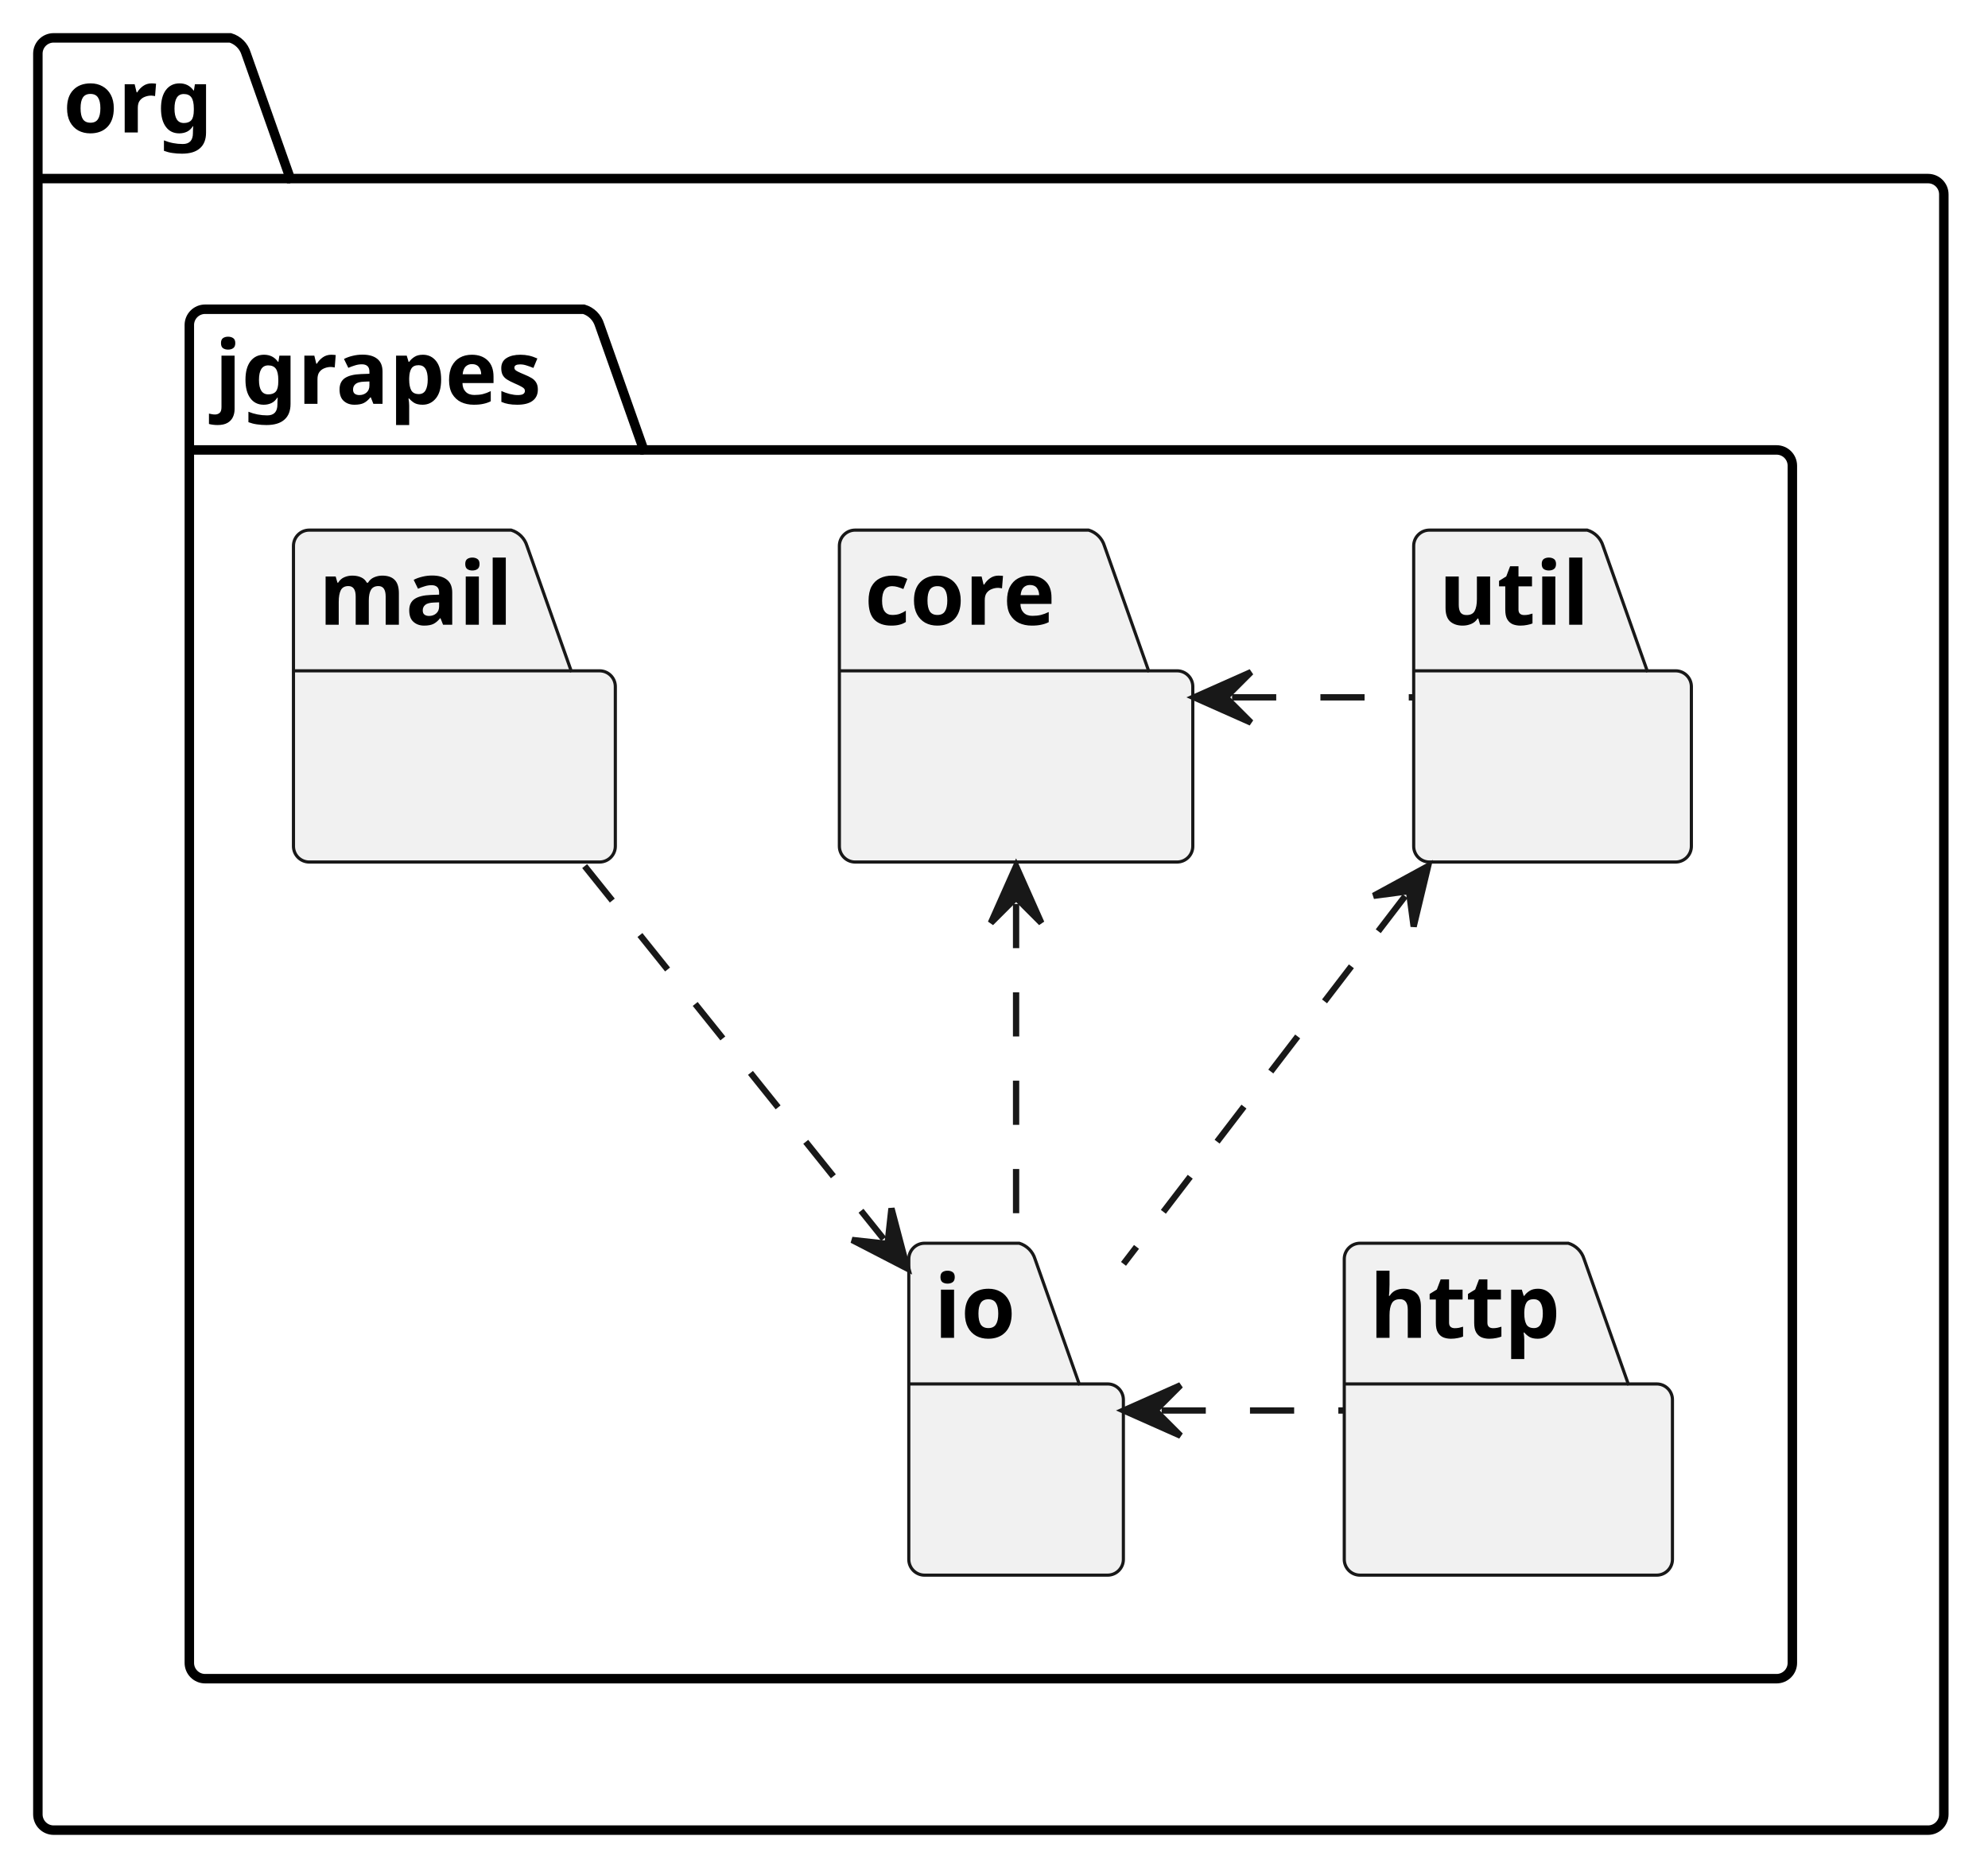
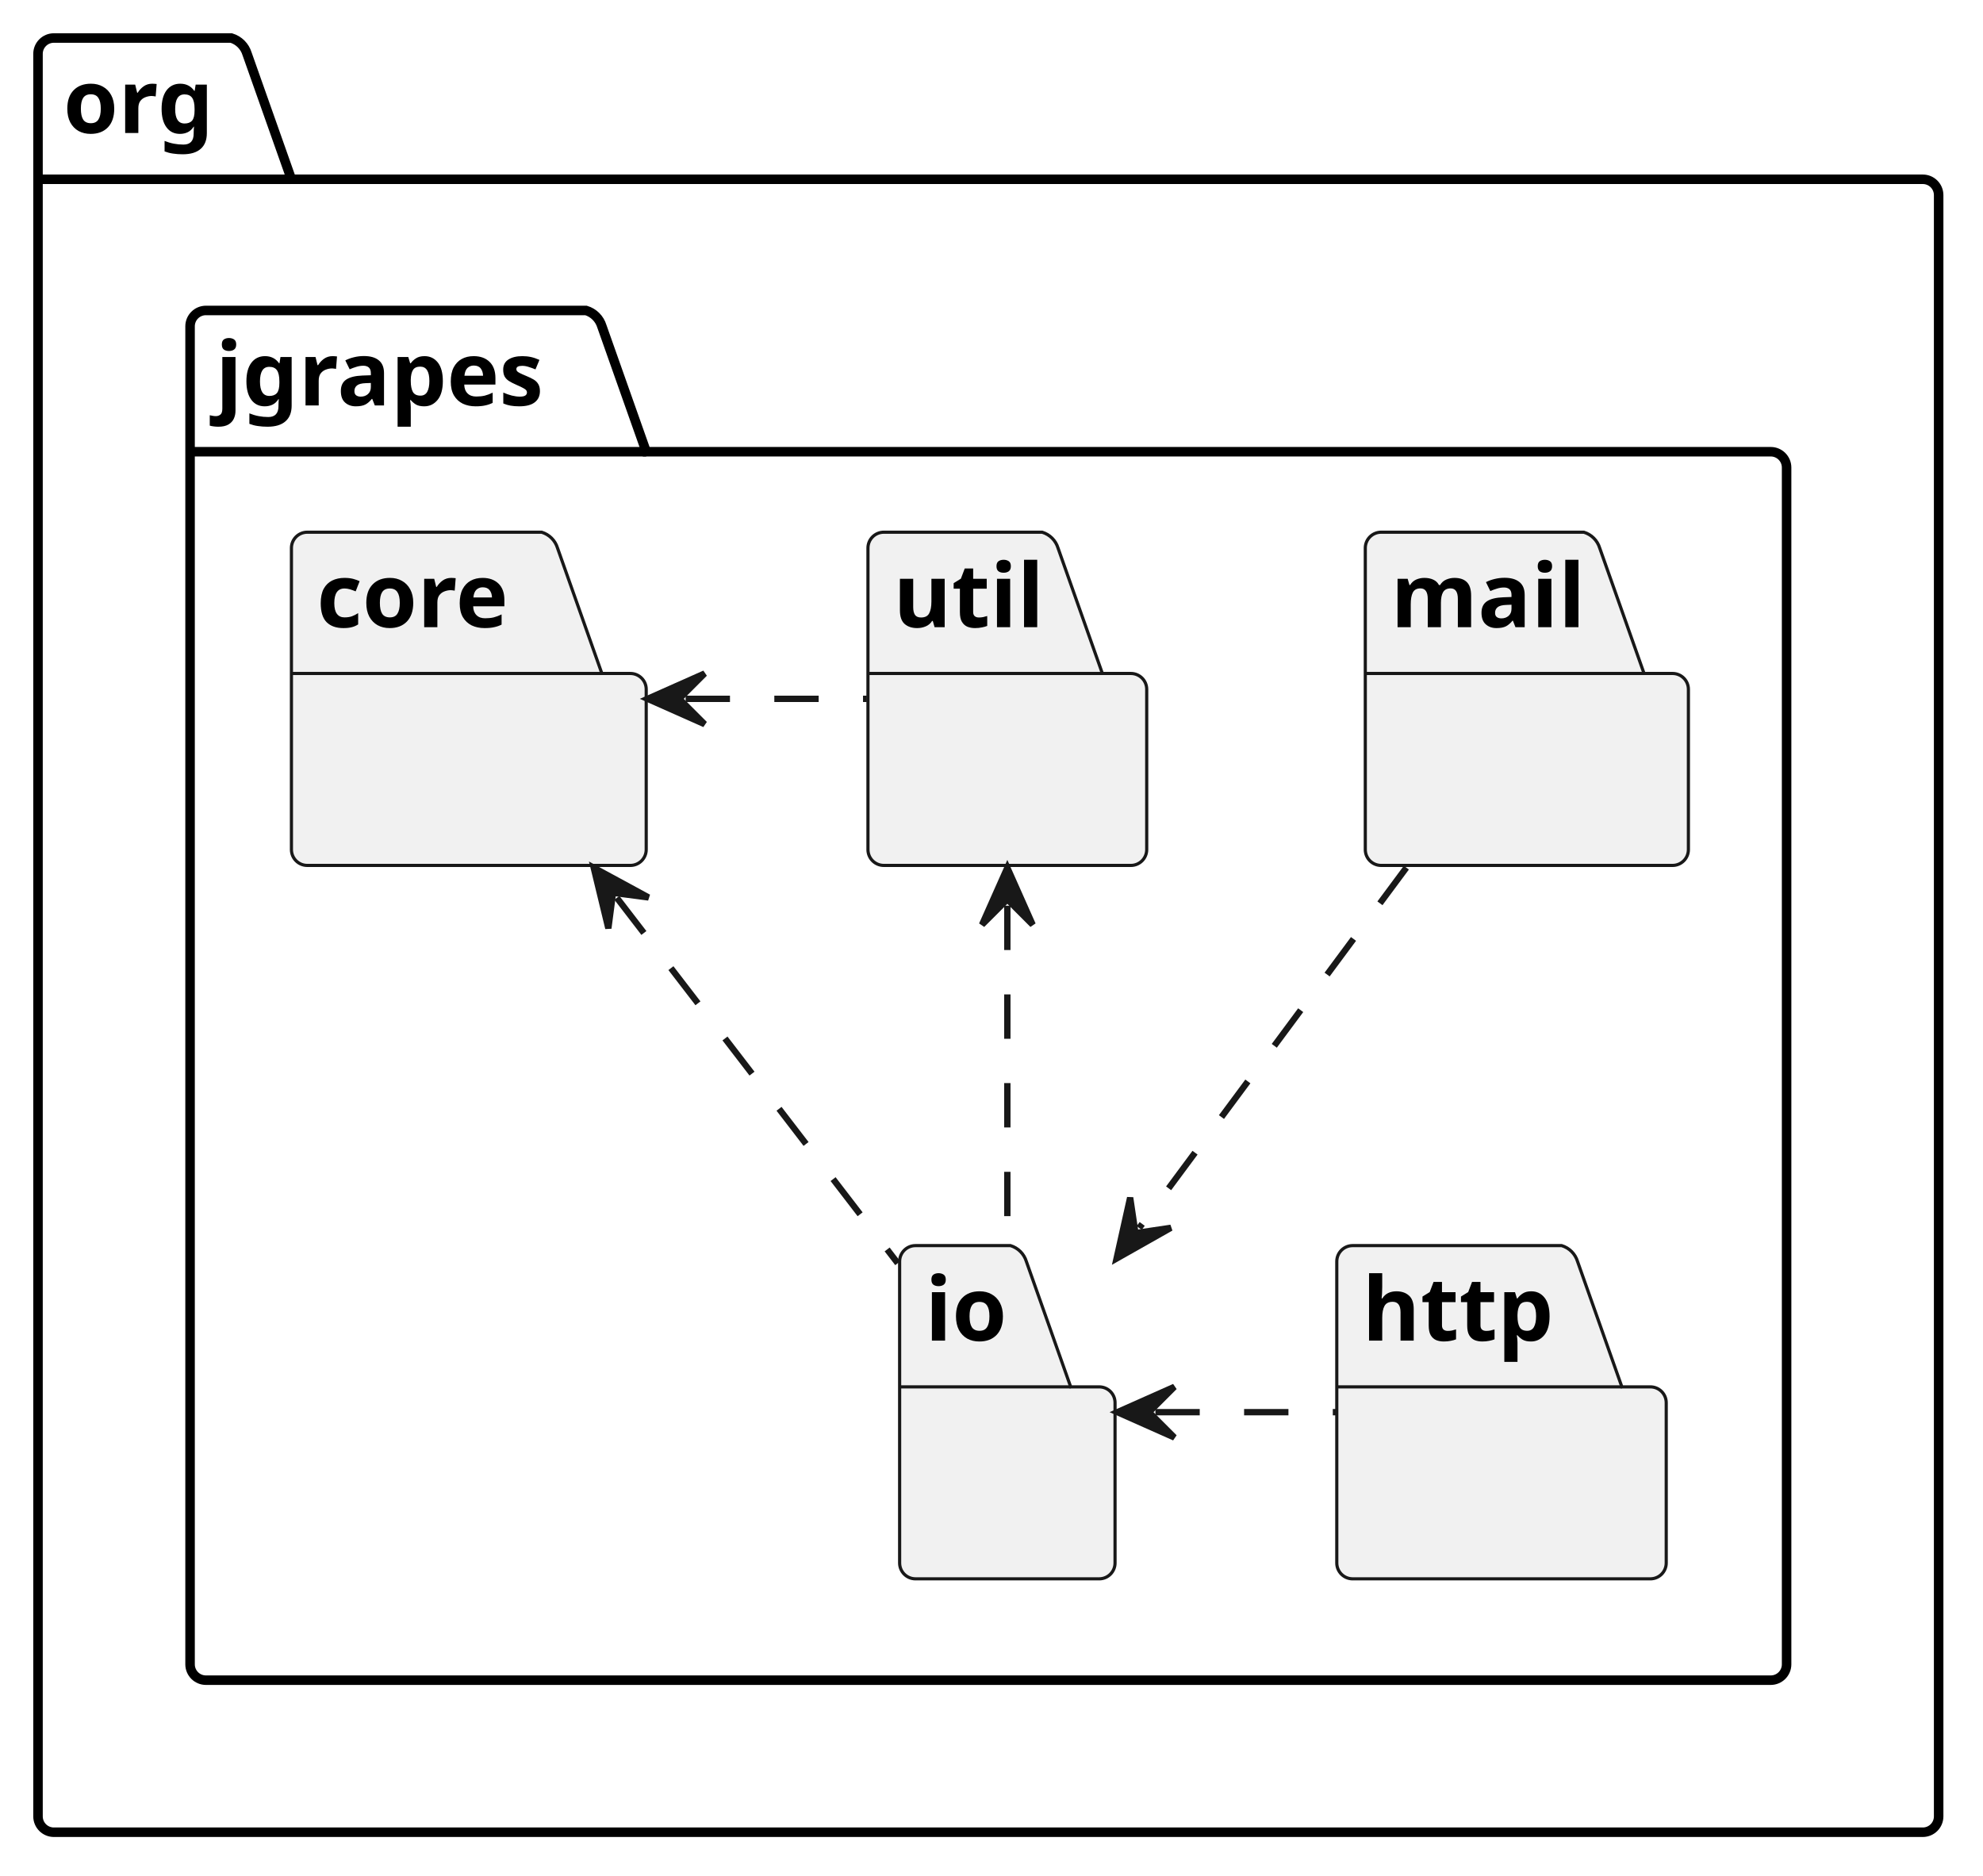
- <svg xmlns="http://www.w3.org/2000/svg" xmlns:xlink="http://www.w3.org/1999/xlink" contentStyleType="text/css" height="297px" preserveAspectRatio="none" style="width:315px;height:297px;background:#FFFFFF;" version="1.1" viewBox="0 0 315 297" width="315px" zoomAndPan="magnify">
+ <svg xmlns="http://www.w3.org/2000/svg" xmlns:xlink="http://www.w3.org/1999/xlink" contentStyleType="text/css" height="296px" preserveAspectRatio="none" style="width:313px;height:296px;background:#FFFFFF;" version="1.1" viewBox="0 0 313 296" width="313px" zoomAndPan="magnify">
  <defs />
  <g>
    <g id="cluster_org">
-       <path d="M8.5,6 L36.5,6 A3.75,3.75 0 0 1 39,8.5 L46,28.297 L305.5,28.297 A2.5,2.5 0 0 1 308,30.797 L308,287.5 A2.5,2.5 0 0 1 305.5,290 L8.5,290 A2.5,2.5 0 0 1 6,287.5 L6,8.5 A2.5,2.5 0 0 1 8.5,6 " fill="none" style="stroke:#000000;stroke-width:1.5;" />
+       <path d="M8.5,6 L36.5,6 A3.75,3.75 0 0 1 39,8.5 L46,28.297 L303.5,28.297 A2.5,2.5 0 0 1 306,30.797 L306,286.69 A2.5,2.5 0 0 1 303.5,289.19 L8.5,289.19 A2.5,2.5 0 0 1 6,286.69 L6,8.5 A2.5,2.5 0 0 1 8.5,6 " fill="none" style="stroke:#000000;stroke-width:1.5;" />
      <line style="stroke:#000000;stroke-width:1.5;" x1="6" x2="46" y1="28.297" y2="28.297" />
      <text fill="#000000" font-family="sans-serif" font-size="14" font-weight="bold" lengthAdjust="spacing" textLength="27" x="10" y="20.995">org</text>
    </g>
    <g id="cluster_jgrapes">
-       <path d="M32.5,49 L92.5,49 A3.75,3.75 0 0 1 95,51.5 L102,71.297 L281.5,71.297 A2.5,2.5 0 0 1 284,73.797 L284,263.5 A2.5,2.5 0 0 1 281.5,266 L32.5,266 A2.5,2.5 0 0 1 30,263.5 L30,51.5 A2.5,2.5 0 0 1 32.5,49 " fill="none" style="stroke:#000000;stroke-width:1.5;" />
+       <path d="M32.5,49 L92.5,49 A3.75,3.75 0 0 1 95,51.5 L102,71.297 L279.5,71.297 A2.5,2.5 0 0 1 282,73.797 L282,262.69 A2.5,2.5 0 0 1 279.5,265.19 L32.5,265.19 A2.5,2.5 0 0 1 30,262.69 L30,51.5 A2.5,2.5 0 0 1 32.5,49 " fill="none" style="stroke:#000000;stroke-width:1.5;" />
      <line style="stroke:#000000;stroke-width:1.5;" x1="30" x2="102" y1="71.297" y2="71.297" />
      <text fill="#000000" font-family="sans-serif" font-size="14" font-weight="bold" lengthAdjust="spacing" textLength="59" x="34" y="63.995">jgrapes</text>
    </g>
    <a href="../core/package-summary.html" target="_parent" title="../core/package-summary.html" xlink:actuate="onRequest" xlink:href="../core/package-summary.html" xlink:show="new" xlink:title="../core/package-summary.html" xlink:type="simple">
-       <path d="M135.5,84 L172.5,84 A3.75,3.75 0 0 1 175,86.5 L182,106.297 L186.5,106.297 A2.5,2.5 0 0 1 189,108.797 L189,134.094 A2.5,2.5 0 0 1 186.5,136.594 L135.5,136.594 A2.5,2.5 0 0 1 133,134.094 L133,86.5 A2.5,2.5 0 0 1 135.5,84 " fill="#F1F1F1" style="stroke:#181818;stroke-width:0.5;" />
-       <line style="stroke:#181818;stroke-width:0.5;" x1="133" x2="182" y1="106.297" y2="106.297" />
-       <text fill="#000000" font-family="sans-serif" font-size="14" font-weight="bold" lengthAdjust="spacing" textLength="36" x="137" y="98.995">core</text>
+       <path d="M48.5,84 L85.5,84 A3.75,3.75 0 0 1 88,86.5 L95,106.297 L99.5,106.297 A2.5,2.5 0 0 1 102,108.797 L102,134.094 A2.5,2.5 0 0 1 99.5,136.594 L48.5,136.594 A2.5,2.5 0 0 1 46,134.094 L46,86.5 A2.5,2.5 0 0 1 48.5,84 " fill="#F1F1F1" style="stroke:#181818;stroke-width:0.5;" />
+       <line style="stroke:#181818;stroke-width:0.5;" x1="46" x2="95" y1="106.297" y2="106.297" />
+       <text fill="#000000" font-family="sans-serif" font-size="14" font-weight="bold" lengthAdjust="spacing" textLength="36" x="50" y="98.995">core</text>
    </a>
    <a href="../util/package-summary.html" target="_parent" title="../util/package-summary.html" xlink:actuate="onRequest" xlink:href="../util/package-summary.html" xlink:show="new" xlink:title="../util/package-summary.html" xlink:type="simple">
-       <path d="M226.5,84 L251.5,84 A3.75,3.75 0 0 1 254,86.5 L261,106.297 L265.5,106.297 A2.5,2.5 0 0 1 268,108.797 L268,134.094 A2.5,2.5 0 0 1 265.5,136.594 L226.5,136.594 A2.5,2.5 0 0 1 224,134.094 L224,86.5 A2.5,2.5 0 0 1 226.5,84 " fill="#F1F1F1" style="stroke:#181818;stroke-width:0.5;" />
-       <line style="stroke:#181818;stroke-width:0.5;" x1="224" x2="261" y1="106.297" y2="106.297" />
-       <text fill="#000000" font-family="sans-serif" font-size="14" font-weight="bold" lengthAdjust="spacing" textLength="24" x="228" y="98.995">util</text>
+       <path d="M139.5,84 L164.5,84 A3.75,3.75 0 0 1 167,86.5 L174,106.297 L178.5,106.297 A2.5,2.5 0 0 1 181,108.797 L181,134.094 A2.5,2.5 0 0 1 178.5,136.594 L139.5,136.594 A2.5,2.5 0 0 1 137,134.094 L137,86.5 A2.5,2.5 0 0 1 139.5,84 " fill="#F1F1F1" style="stroke:#181818;stroke-width:0.5;" />
+       <line style="stroke:#181818;stroke-width:0.5;" x1="137" x2="174" y1="106.297" y2="106.297" />
+       <text fill="#000000" font-family="sans-serif" font-size="14" font-weight="bold" lengthAdjust="spacing" textLength="24" x="141" y="98.995">util</text>
    </a>
    <a href="../io/package-summary.html" target="_parent" title="../io/package-summary.html" xlink:actuate="onRequest" xlink:href="../io/package-summary.html" xlink:show="new" xlink:title="../io/package-summary.html" xlink:type="simple">
-       <path d="M146.5,197 L161.5,197 A3.75,3.75 0 0 1 164,199.5 L171,219.297 L175.5,219.297 A2.5,2.5 0 0 1 178,221.797 L178,247.094 A2.5,2.5 0 0 1 175.5,249.594 L146.5,249.594 A2.5,2.5 0 0 1 144,247.094 L144,199.5 A2.5,2.5 0 0 1 146.5,197 " fill="#F1F1F1" style="stroke:#181818;stroke-width:0.5;" />
-       <line style="stroke:#181818;stroke-width:0.5;" x1="144" x2="171" y1="219.297" y2="219.297" />
-       <text fill="#000000" font-family="sans-serif" font-size="14" font-weight="bold" lengthAdjust="spacing" textLength="14" x="148" y="211.995">io</text>
+       <path d="M144.5,196.6 L159.5,196.6 A3.75,3.75 0 0 1 162,199.1 L169,218.897 L173.5,218.897 A2.5,2.5 0 0 1 176,221.397 L176,246.694 A2.5,2.5 0 0 1 173.5,249.194 L144.5,249.194 A2.5,2.5 0 0 1 142,246.694 L142,199.1 A2.5,2.5 0 0 1 144.5,196.6 " fill="#F1F1F1" style="stroke:#181818;stroke-width:0.5;" />
+       <line style="stroke:#181818;stroke-width:0.5;" x1="142" x2="169" y1="218.897" y2="218.897" />
+       <text fill="#000000" font-family="sans-serif" font-size="14" font-weight="bold" lengthAdjust="spacing" textLength="14" x="146" y="211.595">io</text>
    </a>
    <a href="../http/package-summary.html" target="_parent" title="../http/package-summary.html" xlink:actuate="onRequest" xlink:href="../http/package-summary.html" xlink:show="new" xlink:title="../http/package-summary.html" xlink:type="simple">
-       <path d="M215.5,197 L248.5,197 A3.75,3.75 0 0 1 251,199.5 L258,219.297 L262.5,219.297 A2.5,2.5 0 0 1 265,221.797 L265,247.094 A2.5,2.5 0 0 1 262.5,249.594 L215.5,249.594 A2.5,2.5 0 0 1 213,247.094 L213,199.5 A2.5,2.5 0 0 1 215.5,197 " fill="#F1F1F1" style="stroke:#181818;stroke-width:0.5;" />
-       <line style="stroke:#181818;stroke-width:0.5;" x1="213" x2="258" y1="219.297" y2="219.297" />
-       <text fill="#000000" font-family="sans-serif" font-size="14" font-weight="bold" lengthAdjust="spacing" textLength="32" x="217" y="211.995">http</text>
+       <path d="M213.5,196.6 L246.5,196.6 A3.75,3.75 0 0 1 249,199.1 L256,218.897 L260.5,218.897 A2.5,2.5 0 0 1 263,221.397 L263,246.694 A2.5,2.5 0 0 1 260.5,249.194 L213.5,249.194 A2.5,2.5 0 0 1 211,246.694 L211,199.1 A2.5,2.5 0 0 1 213.5,196.6 " fill="#F1F1F1" style="stroke:#181818;stroke-width:0.5;" />
+       <line style="stroke:#181818;stroke-width:0.5;" x1="211" x2="256" y1="218.897" y2="218.897" />
+       <text fill="#000000" font-family="sans-serif" font-size="14" font-weight="bold" lengthAdjust="spacing" textLength="32" x="215" y="211.595">http</text>
    </a>
    <a href="../mail/package-summary.html" target="_parent" title="../mail/package-summary.html" xlink:actuate="onRequest" xlink:href="../mail/package-summary.html" xlink:show="new" xlink:title="../mail/package-summary.html" xlink:type="simple">
-       <path d="M49,84 L81,84 A3.75,3.75 0 0 1 83.5,86.5 L90.5,106.297 L95,106.297 A2.5,2.5 0 0 1 97.5,108.797 L97.5,134.094 A2.5,2.5 0 0 1 95,136.594 L49,136.594 A2.5,2.5 0 0 1 46.5,134.094 L46.5,86.5 A2.5,2.5 0 0 1 49,84 " fill="#F1F1F1" style="stroke:#181818;stroke-width:0.5;" />
-       <line style="stroke:#181818;stroke-width:0.5;" x1="46.5" x2="90.5" y1="106.297" y2="106.297" />
-       <text fill="#000000" font-family="sans-serif" font-size="14" font-weight="bold" lengthAdjust="spacing" textLength="31" x="50.5" y="98.995">mail</text>
+       <path d="M218,84 L250,84 A3.75,3.75 0 0 1 252.5,86.5 L259.5,106.297 L264,106.297 A2.5,2.5 0 0 1 266.5,108.797 L266.5,134.094 A2.5,2.5 0 0 1 264,136.594 L218,136.594 A2.5,2.5 0 0 1 215.5,134.094 L215.5,86.5 A2.5,2.5 0 0 1 218,84 " fill="#F1F1F1" style="stroke:#181818;stroke-width:0.5;" />
+       <line style="stroke:#181818;stroke-width:0.5;" x1="215.5" x2="259.5" y1="106.297" y2="106.297" />
+       <text fill="#000000" font-family="sans-serif" font-size="14" font-weight="bold" lengthAdjust="spacing" textLength="31" x="219.5" y="98.995">mail</text>
    </a>
    <g id="link_core_util">
-       <path codeLine="20" d="M195.22,110.5 C206.76,110.5 212.29,110.5 223.82,110.5 " fill="none" id="core-backto-util" style="stroke:#181818;stroke-width:1.0;stroke-dasharray:7.0,7.0;" />
-       <polygon fill="#181818" points="189.22,110.5,198.22,114.5,194.22,110.5,198.22,106.5,189.22,110.5" style="stroke:#181818;stroke-width:1.0;" />
+       <path codeLine="20" d="M108.22,110.3 C119.76,110.3 125.29,110.3 136.82,110.3 " fill="none" id="core-backto-util" style="stroke:#181818;stroke-width:1.0;stroke-dasharray:7.0,7.0;" />
+       <polygon fill="#181818" points="102.22,110.3,111.22,114.3,107.22,110.3,111.22,106.3,102.22,110.3" style="stroke:#181818;stroke-width:1.0;" />
    </g>
    <g id="link_core_io">
-       <path codeLine="21" d="M161,143.24 C161,161.18 161,178.99 161,196.89 " fill="none" id="core-backto-io" style="stroke:#181818;stroke-width:1.0;stroke-dasharray:7.0,7.0;" />
-       <polygon fill="#181818" points="161,137.24,157,146.24,161,142.24,165,146.24,161,137.24" style="stroke:#181818;stroke-width:1.0;" />
+       <path codeLine="21" d="M97.367,141.707 C111.887,160.597 127.78,181.28 141.7,199.38 " fill="none" id="core-backto-io" style="stroke:#181818;stroke-width:1.0;stroke-dasharray:7.0,7.0;" />
+       <polygon fill="#181818" points="93.71,136.95,96.023,146.523,96.757,140.914,102.366,141.648,93.71,136.95" style="stroke:#181818;stroke-width:1.0;" />
    </g>
    <g id="link_util_io">
-       <path codeLine="22" d="M222.642,142.004 C208.022,161.094 191.95,182.08 178.02,200.27 " fill="none" id="util-backto-io" style="stroke:#181818;stroke-width:1.0;stroke-dasharray:7.0,7.0;" />
-       <polygon fill="#181818" points="226.29,137.24,217.642,141.953,223.25,141.21,223.994,146.817,226.29,137.24" style="stroke:#181818;stroke-width:1.0;" />
+       <path codeLine="22" d="M159,142.95 C159,160.82 159,178.55 159,196.38 " fill="none" id="util-backto-io" style="stroke:#181818;stroke-width:1.0;stroke-dasharray:7.0,7.0;" />
+       <polygon fill="#181818" points="159,136.95,155,145.95,159,141.95,163,145.95,159,136.95" style="stroke:#181818;stroke-width:1.0;" />
    </g>
    <g id="link_io_http">
-       <path codeLine="23" d="M184.06,223.5 C195.65,223.5 201.23,223.5 212.82,223.5 " fill="none" id="io-backto-http" style="stroke:#181818;stroke-width:1.0;stroke-dasharray:7.0,7.0;" />
-       <polygon fill="#181818" points="178.06,223.5,187.06,227.5,183.06,223.5,187.06,219.5,178.06,223.5" style="stroke:#181818;stroke-width:1.0;" />
+       <path codeLine="23" d="M182.37,222.89 C193.89,222.89 199.42,222.89 210.95,222.89 " fill="none" id="io-backto-http" style="stroke:#181818;stroke-width:1.0;stroke-dasharray:7.0,7.0;" />
+       <polygon fill="#181818" points="176.37,222.89,185.37,226.89,181.37,222.89,185.37,218.89,176.37,222.89" style="stroke:#181818;stroke-width:1.0;" />
    </g>
    <g id="link_mail_io">
-       <path codeLine="24" d="M92.64,137.24 C108.15,156.59 125.398,178.088 140.008,196.318 " fill="none" id="mail-to-io" style="stroke:#181818;stroke-width:1.0;stroke-dasharray:7.0,7.0;" />
-       <polygon fill="#181818" points="143.76,201,141.253,191.476,140.633,197.098,135.01,196.479,143.76,201" style="stroke:#181818;stroke-width:1.0;" />
+       <path codeLine="24" d="M221.98,136.95 C208.17,155.58 193.193,175.77 179.813,193.82 " fill="none" id="mail-to-io" style="stroke:#181818;stroke-width:1.0;stroke-dasharray:7.0,7.0;" />
+       <polygon fill="#181818" points="176.24,198.64,184.813,193.792,179.218,194.623,178.386,189.028,176.24,198.64" style="stroke:#181818;stroke-width:1.0;" />
    </g>
  </g>
</svg>
